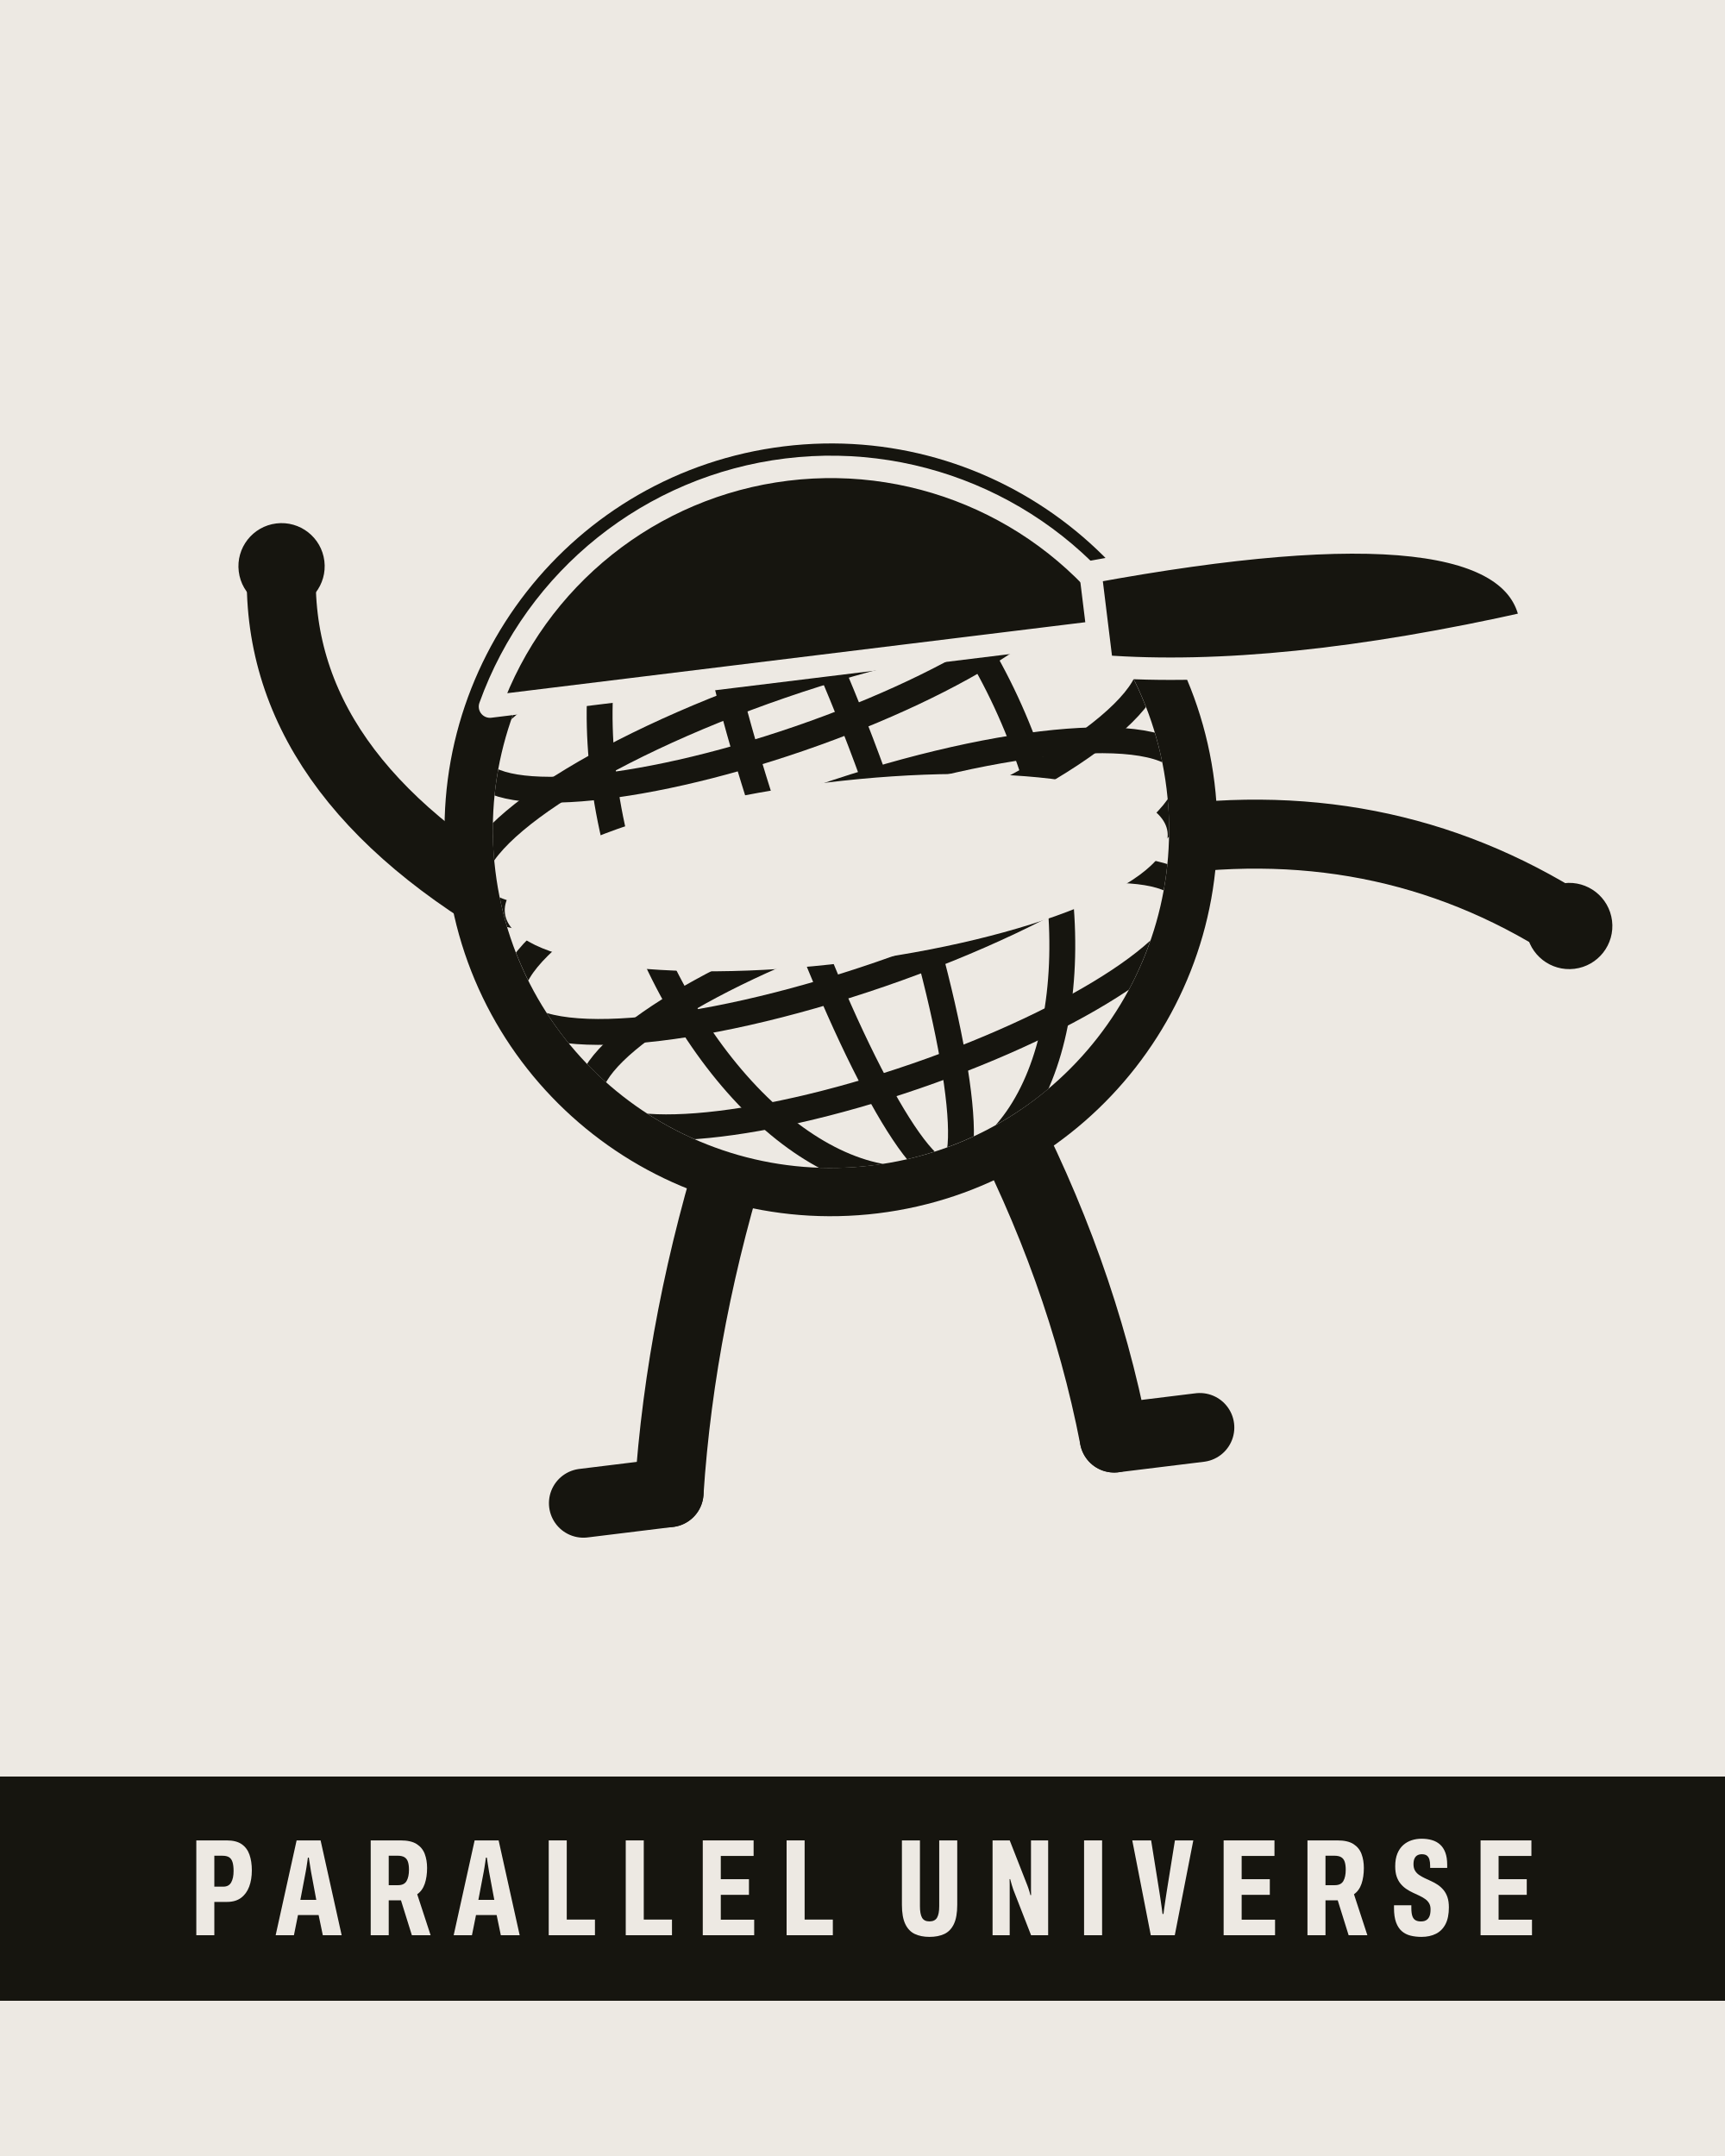
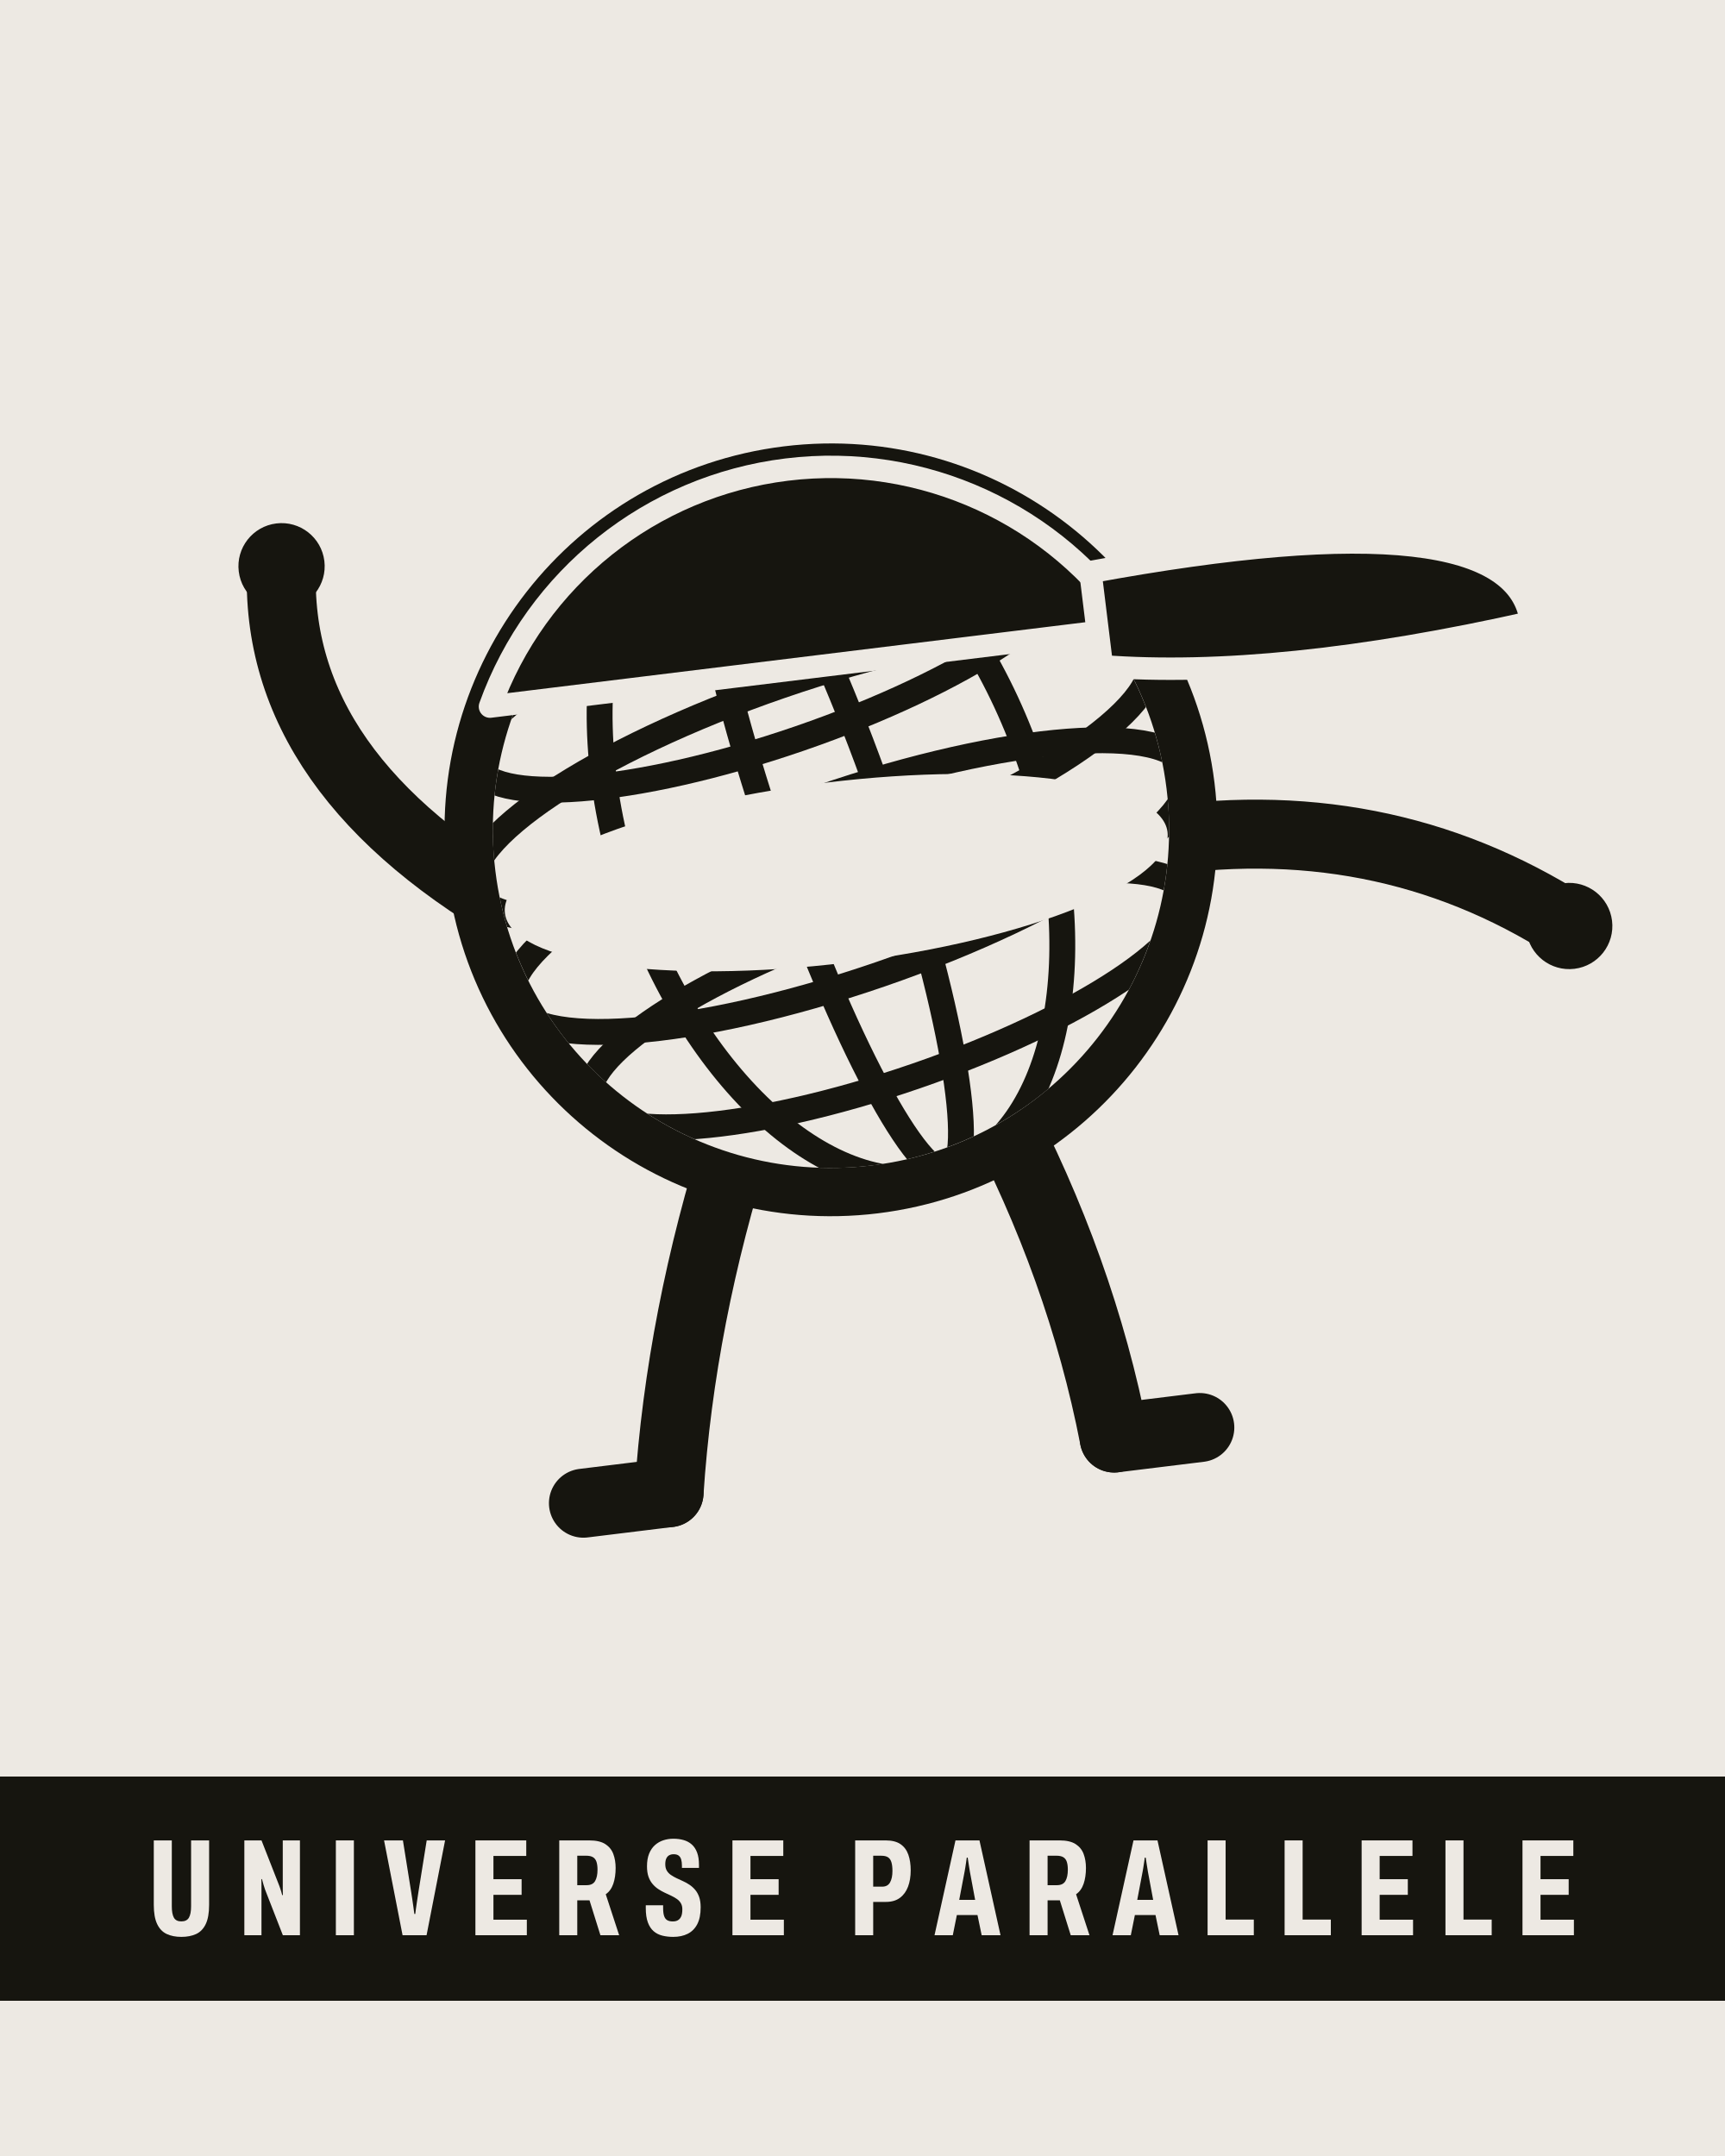
- <svg xmlns="http://www.w3.org/2000/svg" viewBox="0 0 200 250" width="200" height="250" role="img" aria-label="Parallel Universe">
+ <svg xmlns="http://www.w3.org/2000/svg" viewBox="0 0 200 250" width="200" height="250" role="img" aria-label="Universe Parallele">
  <rect width="200" height="250" fill="#EDE9E3" />
  <g transform="rotate(-7 100 126)">
    <path d="M64.0,102.0 Q36.5,81.9 40.5,57.9" fill="none" stroke="#16150F" stroke-width="8" stroke-linecap="round" />
    <circle cx="40.5" cy="57.9" r="5.0" fill="#16150F" stroke="none" />
    <path d="M136.0,102.0 Q163.5,100.9 183.6,117.5" fill="none" stroke="#16150F" stroke-width="8" stroke-linecap="round" />
    <circle cx="183.6" cy="117.5" r="5.0" fill="#16150F" stroke="none" />
    <path d="M85,130.0 Q75.8,150.0 72.0,170.0" fill="none" stroke="#16150F" stroke-width="8" stroke-linecap="round" />
    <path d="M72.0,170.0 l-10,0" fill="none" stroke="#16150F" stroke-width="8" stroke-linecap="round" />
    <path d="M115,130.0 Q122.6,150.0 124.0,170.0" fill="none" stroke="#16150F" stroke-width="8" stroke-linecap="round" />
    <path d="M124.0,170.0 l10,0" fill="none" stroke="#16150F" stroke-width="8" stroke-linecap="round" />
    <defs>
      <clipPath id="g">
        <circle cx="100" cy="96" r="39.2" />
      </clipPath>
    </defs>
    <circle cx="100" cy="96" r="42" fill="#EDE9E3" stroke="#16150F" stroke-width="5.6" />
    <g clip-path="url(#g)" transform="rotate(-12 100 96)">
      <ellipse cx="100" cy="75.3" rx="36.6" ry="9.5" fill="none" stroke="#16150F" stroke-width="3.0" />
      <ellipse cx="100" cy="89.1" rx="41.4" ry="10.8" fill="none" stroke="#16150F" stroke-width="3.0" />
      <ellipse cx="100" cy="102.9" rx="41.4" ry="10.8" fill="none" stroke="#16150F" stroke-width="3.0" />
      <ellipse cx="100" cy="116.7" rx="36.6" ry="9.5" fill="none" stroke="#16150F" stroke-width="3.0" />
      <ellipse cx="100" cy="96" rx="6.7" ry="42" fill="none" stroke="#16150F" stroke-width="3.0" />
      <ellipse cx="100" cy="96" rx="24.4" ry="42" fill="none" stroke="#16150F" stroke-width="3.0" />
      <ellipse cx="100" cy="96" rx="42.0" ry="42" fill="none" stroke="#16150F" stroke-width="3.0" />
    </g>
    <g fill="#16150F" stroke="#EDE9E3" stroke-width="2.6" stroke-linejoin="round">
      <path d="M62.5,77 A42,42 0 0 1 137.5,77 Z" />
      <path d="M133.5,70 Q183.5,67 183.5,82 Q153.5,85 133.5,81 Z" />
    </g>
    <ellipse cx="100" cy="101" rx="38.7" ry="10.5" fill="#EDE9E3" stroke="none" />
    <g stroke="#EDE9E3" stroke-width="6.4" stroke-linecap="round" fill="none">
      <path d="M84,97 l0,8" />
      <path d="M116,97 l0,8" />
    </g>
  </g>
  <rect x="0" y="206" width="200" height="26" fill="#16150F" />
  <g fill="#EDE9E3" stroke="none">
-     <path transform="translate(21.97 224.40) scale(0.016 -0.016)" d="M49.4 0.0V687.2H269.7Q338.6 687.2 378.1 659.9Q417.6 632.6 434.7 583.7Q451.8 534.8 451.8 470.3Q451.8 403.0 432.4 351.6Q413.0 300.3 373.4 270.8Q333.8 241.4 272.2 241.4H180.0V0.0ZM180.0 352.0H245.1Q285.1 352.0 302.3 383.0Q319.5 414.0 319.5 465.1Q319.5 505.0 311.9 529.5Q304.3 554.1 286.9 565.1Q269.5 576.1 238.9 576.1H180.0Z" />
-     <path transform="translate(31.96 224.40) scale(0.016 -0.016)" d="M0.0 0.0 151.9 687.2H325.7L478.3 0.0H341.7L311.3 146.4H161.9L132.4 0.0ZM179.0 256.1H294.4L256.2 461.0Q255.2 467.7 253.3 479.5Q251.4 491.4 249.0 506.0Q246.6 520.6 244.5 535.2Q242.4 549.7 240.4 562.4H233.7Q231.7 547.3 228.8 528.1Q226.0 508.9 223.1 490.7Q220.2 472.5 218.0 461.0Z" />
-     <path transform="translate(42.19 224.40) scale(0.016 -0.016)" d="M49.4 0.0V687.2H266.3Q341.7 687.2 383.2 660.4Q424.6 633.6 441.3 588.3Q458.0 543.0 458.0 487.2Q458.0 423.0 441.2 373.2Q424.3 323.3 386.4 296.9L483.5 0.0H347.7L268.7 252.9H180.0V0.0ZM180.0 362.7H247.8Q292.1 362.7 309.4 392.9Q326.7 423.1 326.7 474.7Q326.7 509.2 319.3 531.8Q311.9 554.3 294.1 565.3Q276.3 576.3 243.1 576.3H180.0Z" />
-     <path transform="translate(52.60 224.40) scale(0.016 -0.016)" d="M0.0 0.0 151.9 687.2H325.7L478.3 0.0H341.7L311.3 146.4H161.9L132.4 0.0ZM179.0 256.1H294.4L256.2 461.0Q255.2 467.7 253.3 479.5Q251.4 491.4 249.0 506.0Q246.6 520.6 244.5 535.2Q242.4 549.7 240.4 562.4H233.7Q231.7 547.3 228.8 528.1Q226.0 508.9 223.1 490.7Q220.2 472.5 218.0 461.0Z" />
-     <path transform="translate(62.83 224.40) scale(0.016 -0.016)" d="M49.4 0.0V687.2H180.0V113.4H384.4V0.0Z" />
-     <path transform="translate(71.76 224.40) scale(0.016 -0.016)" d="M49.4 0.0V687.2H180.0V113.4H384.4V0.0Z" />
-     <path transform="translate(80.69 224.40) scale(0.016 -0.016)" d="M49.4 0.0V687.2H417.8V574.6H180.0V406.1H384.1V292.7H180.0V112.6H422.0V0.0Z" />
-     <path transform="translate(90.41 224.40) scale(0.016 -0.016)" d="M49.4 0.0V687.2H180.0V113.4H384.4V0.0Z" />
-     <path transform="translate(103.86 224.40) scale(0.016 -0.016)" d="M244.2 -12.0Q182.7 -12.0 138.0 8.9Q93.3 29.9 68.8 80.9Q44.4 132.0 44.4 220.6V687.2H175.0V209.8Q175.0 154.5 190.1 127.3Q205.3 100.2 243.7 100.2Q283.2 100.2 299.0 127.3Q314.7 154.5 314.7 209.8V687.2H445.3V220.6Q445.3 132.0 420.9 80.9Q396.4 29.9 351.6 8.9Q306.7 -12.0 244.2 -12.0Z" />
-     <path transform="translate(114.29 224.40) scale(0.016 -0.016)" d="M49.4 0.0V687.2H173.7L302.0 359.7Q305.0 351.8 308.9 340.4Q312.8 329.0 316.7 316.2Q320.6 303.3 323.6 290.8H328.6Q327.8 310.4 327.8 329.2Q327.8 348.0 327.8 359.7V687.2H452.2V0.0H328.4L199.5 330.9Q195.1 343.8 188.9 364.0Q182.7 384.3 177.0 406.6H172.7Q173.5 390.5 173.5 369.5Q173.5 348.5 173.5 330.9V0.0Z" />
-     <path transform="translate(124.90 224.40) scale(0.016 -0.016)" d="M49.4 0.0V687.2H180.0V0.0Z" />
-     <path transform="translate(131.14 224.40) scale(0.016 -0.016)" d="M142.8 0.0 8.6 687.2H145.3L205.4 312.0Q209.0 291.6 212.9 263.1Q216.9 234.6 221.2 205.4Q225.6 176.2 228.1 154.0H234.8Q236.0 165.2 239.1 187.8Q242.1 210.3 246.9 242.0Q251.6 273.6 257.5 312.0L317.7 687.2H450.9L316.7 0.0Z" />
-     <path transform="translate(141.08 224.40) scale(0.016 -0.016)" d="M49.4 0.0V687.2H417.8V574.6H180.0V406.1H384.1V292.7H180.0V112.6H422.0V0.0Z" />
-     <path transform="translate(150.80 224.40) scale(0.016 -0.016)" d="M49.4 0.0V687.2H266.3Q341.7 687.2 383.2 660.4Q424.6 633.6 441.3 588.3Q458.0 543.0 458.0 487.2Q458.0 423.0 441.2 373.2Q424.3 323.3 386.4 296.9L483.5 0.0H347.7L268.7 252.9H180.0V0.0ZM180.0 362.7H247.8Q292.1 362.7 309.4 392.9Q326.7 423.1 326.7 474.7Q326.7 509.2 319.3 531.8Q311.9 554.3 294.1 565.3Q276.3 576.3 243.1 576.3H180.0Z" />
-     <path transform="translate(161.21 224.40) scale(0.016 -0.016)" d="M224.8 -12.0Q182.1 -12.0 145.9 -3.0Q109.6 6.0 82.7 29.1Q55.9 52.2 40.8 93.0Q25.8 133.9 25.8 197.7Q25.8 202.1 25.8 207.6Q25.8 213.2 26.0 217.2H151.5Q151.5 212.2 151.5 207.1Q151.5 202.0 151.5 197.0Q151.5 160.0 158.8 138.8Q166.2 117.6 181.6 108.8Q197.0 100.0 221.1 100.0Q235.2 100.0 246.0 103.1Q256.9 106.3 265.6 113.4Q274.3 120.6 279.9 130.9Q285.6 141.2 288.1 155.4Q290.7 169.7 290.7 188.1Q290.7 214.1 279.9 232.2Q269.1 250.3 250.7 263.0Q232.2 275.8 209.7 286.5Q187.1 297.1 162.6 308.5Q138.2 319.9 115.6 335.0Q93.0 350.1 74.6 372.0Q56.1 393.8 45.3 424.6Q34.6 455.4 34.6 499.4Q34.6 553.2 50.0 591.2Q65.4 629.1 92.3 653.1Q119.2 677.0 153.5 688.2Q187.9 699.4 225.8 699.4Q266.8 699.4 300.8 689.4Q334.9 679.4 359.5 657.4Q384.2 635.4 397.7 599.2Q411.3 563.0 411.3 510.6V487.8H287.8V503.0Q287.8 530.1 282.4 548.7Q277.0 567.2 264.1 577.1Q251.3 587.0 227.6 587.0Q209.7 587.0 195.9 579.7Q182.1 572.3 174.6 556.4Q167.1 540.5 167.1 514.4Q167.1 487.1 177.9 468.6Q188.7 450.1 207.3 437.2Q225.8 424.4 248.4 413.7Q271.0 403.0 295.3 392.0Q319.7 381.0 342.2 366.0Q364.8 351.0 383.3 329.4Q401.9 307.8 412.7 276.8Q423.5 245.8 423.5 202.0Q423.5 127.8 399.2 80.6Q374.8 33.3 330.2 10.7Q285.5 -12.0 224.8 -12.0Z" />
-     <path transform="translate(170.87 224.40) scale(0.016 -0.016)" d="M49.4 0.0V687.2H417.8V574.6H180.0V406.1H384.1V292.7H180.0V112.6H422.0V0.0Z" />
+     <path transform="translate(17.12 224.40) scale(0.016 -0.016)" d="M244.2 -12.0Q182.7 -12.0 138.0 8.9Q93.3 29.9 68.8 80.9Q44.4 132.0 44.4 220.6V687.2H175.0V209.8Q175.0 154.5 190.1 127.3Q205.3 100.2 243.7 100.2Q283.2 100.2 299.0 127.3Q314.7 154.5 314.7 209.8V687.2H445.3V220.6Q445.3 132.0 420.9 80.9Q396.4 29.9 351.6 8.9Q306.7 -12.0 244.2 -12.0Z" />
+     <path transform="translate(27.54 224.40) scale(0.016 -0.016)" d="M49.4 0.0V687.2H173.7L302.0 359.7Q305.0 351.8 308.9 340.4Q312.8 329.0 316.7 316.2Q320.6 303.3 323.6 290.8H328.6Q327.8 310.4 327.8 329.2Q327.8 348.0 327.8 359.7V687.2H452.2V0.0H328.4L199.5 330.9Q195.1 343.8 188.9 364.0Q182.7 384.3 177.0 406.6H172.7Q173.5 390.5 173.5 369.5Q173.5 348.5 173.5 330.9V0.0Z" />
+     <path transform="translate(38.15 224.40) scale(0.016 -0.016)" d="M49.4 0.0V687.2H180.0V0.0Z" />
+     <path transform="translate(44.39 224.40) scale(0.016 -0.016)" d="M142.8 0.0 8.6 687.2H145.3L205.4 312.0Q209.0 291.6 212.9 263.1Q216.9 234.6 221.2 205.4Q225.6 176.2 228.1 154.0H234.8Q236.0 165.2 239.1 187.8Q242.1 210.3 246.9 242.0Q251.6 273.6 257.5 312.0L317.7 687.2H450.9L316.7 0.0Z" />
+     <path transform="translate(54.33 224.40) scale(0.016 -0.016)" d="M49.4 0.0V687.2H417.8V574.6H180.0V406.1H384.1V292.7H180.0V112.6H422.0V0.0Z" />
+     <path transform="translate(64.05 224.40) scale(0.016 -0.016)" d="M49.4 0.0V687.2H266.3Q341.7 687.2 383.2 660.4Q424.6 633.6 441.3 588.3Q458.0 543.0 458.0 487.2Q458.0 423.0 441.2 373.2Q424.3 323.3 386.4 296.9L483.5 0.0H347.7L268.7 252.9H180.0V0.0ZM180.0 362.7H247.8Q292.1 362.7 309.4 392.9Q326.7 423.1 326.7 474.7Q326.7 509.2 319.3 531.8Q311.9 554.3 294.1 565.3Q276.3 576.3 243.1 576.3H180.0Z" />
+     <path transform="translate(74.46 224.40) scale(0.016 -0.016)" d="M224.8 -12.0Q182.1 -12.0 145.9 -3.0Q109.6 6.0 82.7 29.1Q55.9 52.2 40.8 93.0Q25.8 133.9 25.8 197.7Q25.8 202.1 25.8 207.6Q25.8 213.2 26.0 217.2H151.5Q151.5 212.2 151.5 207.1Q151.5 202.0 151.5 197.0Q151.5 160.0 158.8 138.8Q166.2 117.6 181.6 108.8Q197.0 100.0 221.1 100.0Q235.2 100.0 246.0 103.1Q256.9 106.3 265.6 113.4Q274.3 120.6 279.9 130.9Q285.6 141.2 288.1 155.4Q290.7 169.7 290.7 188.1Q290.7 214.1 279.9 232.2Q269.1 250.3 250.7 263.0Q232.2 275.8 209.7 286.5Q187.1 297.1 162.6 308.5Q138.2 319.9 115.6 335.0Q93.0 350.1 74.6 372.0Q56.1 393.8 45.3 424.6Q34.6 455.4 34.6 499.4Q34.6 553.2 50.0 591.2Q65.4 629.1 92.3 653.1Q119.2 677.0 153.5 688.2Q187.9 699.4 225.8 699.4Q266.8 699.4 300.8 689.4Q334.9 679.4 359.5 657.4Q384.2 635.4 397.7 599.2Q411.3 563.0 411.3 510.6V487.8H287.8V503.0Q287.8 530.1 282.4 548.7Q277.0 567.2 264.1 577.1Q251.3 587.0 227.6 587.0Q209.7 587.0 195.9 579.7Q182.1 572.3 174.6 556.4Q167.1 540.5 167.1 514.4Q167.1 487.1 177.9 468.6Q188.7 450.1 207.3 437.2Q225.8 424.4 248.4 413.7Q271.0 403.0 295.3 392.0Q319.7 381.0 342.2 366.0Q364.8 351.0 383.3 329.4Q401.9 307.8 412.7 276.8Q423.5 245.8 423.5 202.0Q423.5 127.8 399.2 80.6Q374.8 33.3 330.2 10.7Q285.5 -12.0 224.8 -12.0Z" />
+     <path transform="translate(84.13 224.40) scale(0.016 -0.016)" d="M49.4 0.0V687.2H417.8V574.6H180.0V406.1H384.1V292.7H180.0V112.6H422.0V0.0Z" />
+     <path transform="translate(98.36 224.40) scale(0.016 -0.016)" d="M49.4 0.0V687.2H269.7Q338.6 687.2 378.1 659.9Q417.6 632.6 434.7 583.7Q451.8 534.8 451.8 470.3Q451.8 403.0 432.4 351.6Q413.0 300.3 373.4 270.8Q333.8 241.4 272.2 241.4H180.0V0.0ZM180.0 352.0H245.1Q285.1 352.0 302.3 383.0Q319.5 414.0 319.5 465.1Q319.5 505.0 311.9 529.5Q304.3 554.1 286.9 565.1Q269.5 576.1 238.9 576.1H180.0Z" />
+     <path transform="translate(108.35 224.40) scale(0.016 -0.016)" d="M0.0 0.0 151.9 687.2H325.7L478.3 0.0H341.7L311.3 146.4H161.9L132.4 0.0ZM179.0 256.1H294.4L256.2 461.0Q255.2 467.7 253.3 479.5Q251.4 491.4 249.0 506.0Q246.6 520.6 244.5 535.2Q242.4 549.7 240.4 562.4H233.7Q231.7 547.3 228.8 528.1Q226.0 508.9 223.1 490.7Q220.2 472.5 218.0 461.0Z" />
+     <path transform="translate(118.58 224.40) scale(0.016 -0.016)" d="M49.4 0.0V687.2H266.3Q341.7 687.2 383.2 660.4Q424.6 633.6 441.3 588.3Q458.0 543.0 458.0 487.2Q458.0 423.0 441.2 373.2Q424.3 323.3 386.4 296.9L483.5 0.0H347.7L268.7 252.9H180.0V0.0ZM180.0 362.7H247.8Q292.1 362.7 309.4 392.9Q326.7 423.1 326.7 474.7Q326.7 509.2 319.3 531.8Q311.9 554.3 294.1 565.3Q276.3 576.3 243.1 576.3H180.0Z" />
+     <path transform="translate(128.99 224.40) scale(0.016 -0.016)" d="M0.0 0.0 151.9 687.2H325.7L478.3 0.0H341.7L311.3 146.4H161.9L132.4 0.0ZM179.0 256.1H294.4L256.2 461.0Q255.2 467.7 253.3 479.5Q251.4 491.4 249.0 506.0Q246.6 520.6 244.5 535.2Q242.4 549.7 240.4 562.4H233.7Q231.7 547.3 228.8 528.1Q226.0 508.9 223.1 490.7Q220.2 472.5 218.0 461.0Z" />
+     <path transform="translate(139.22 224.40) scale(0.016 -0.016)" d="M49.4 0.0V687.2H180.0V113.4H384.4V0.0Z" />
+     <path transform="translate(148.15 224.40) scale(0.016 -0.016)" d="M49.4 0.0V687.2H180.0V113.4H384.4V0.0Z" />
+     <path transform="translate(157.08 224.40) scale(0.016 -0.016)" d="M49.4 0.0V687.2H417.8V574.6H180.0V406.1H384.1V292.7H180.0V112.6H422.0V0.0Z" />
+     <path transform="translate(166.80 224.40) scale(0.016 -0.016)" d="M49.4 0.0V687.2H180.0V113.4H384.4V0.0Z" />
+     <path transform="translate(175.73 224.40) scale(0.016 -0.016)" d="M49.4 0.0V687.2H417.8V574.6H180.0V406.1H384.1V292.7H180.0V112.6H422.0V0.0Z" />
  </g>
</svg>
